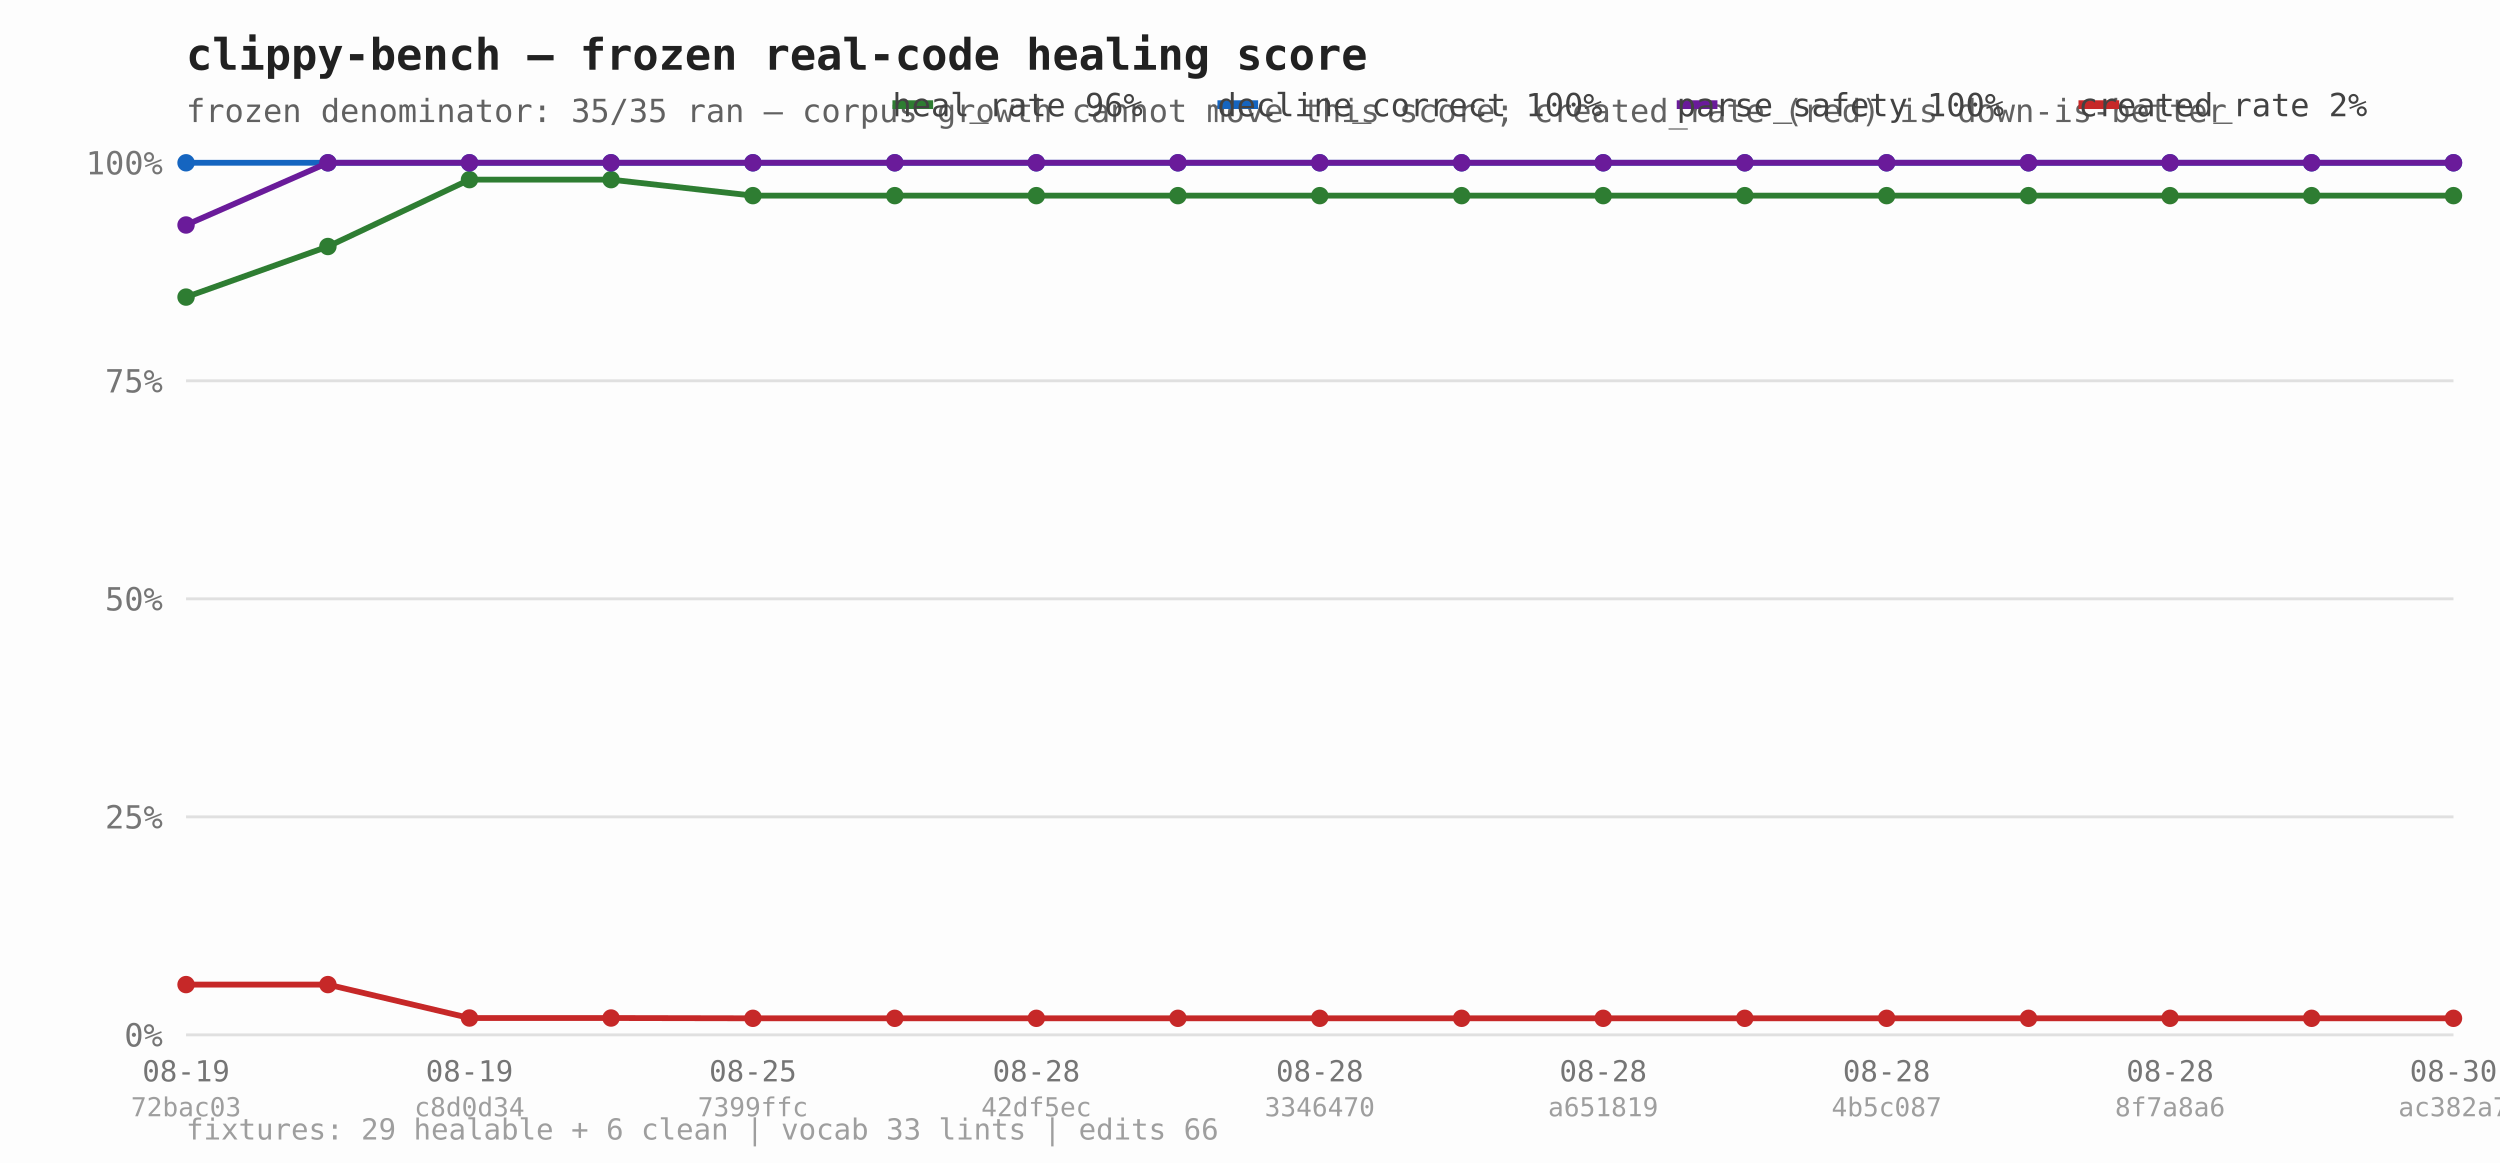
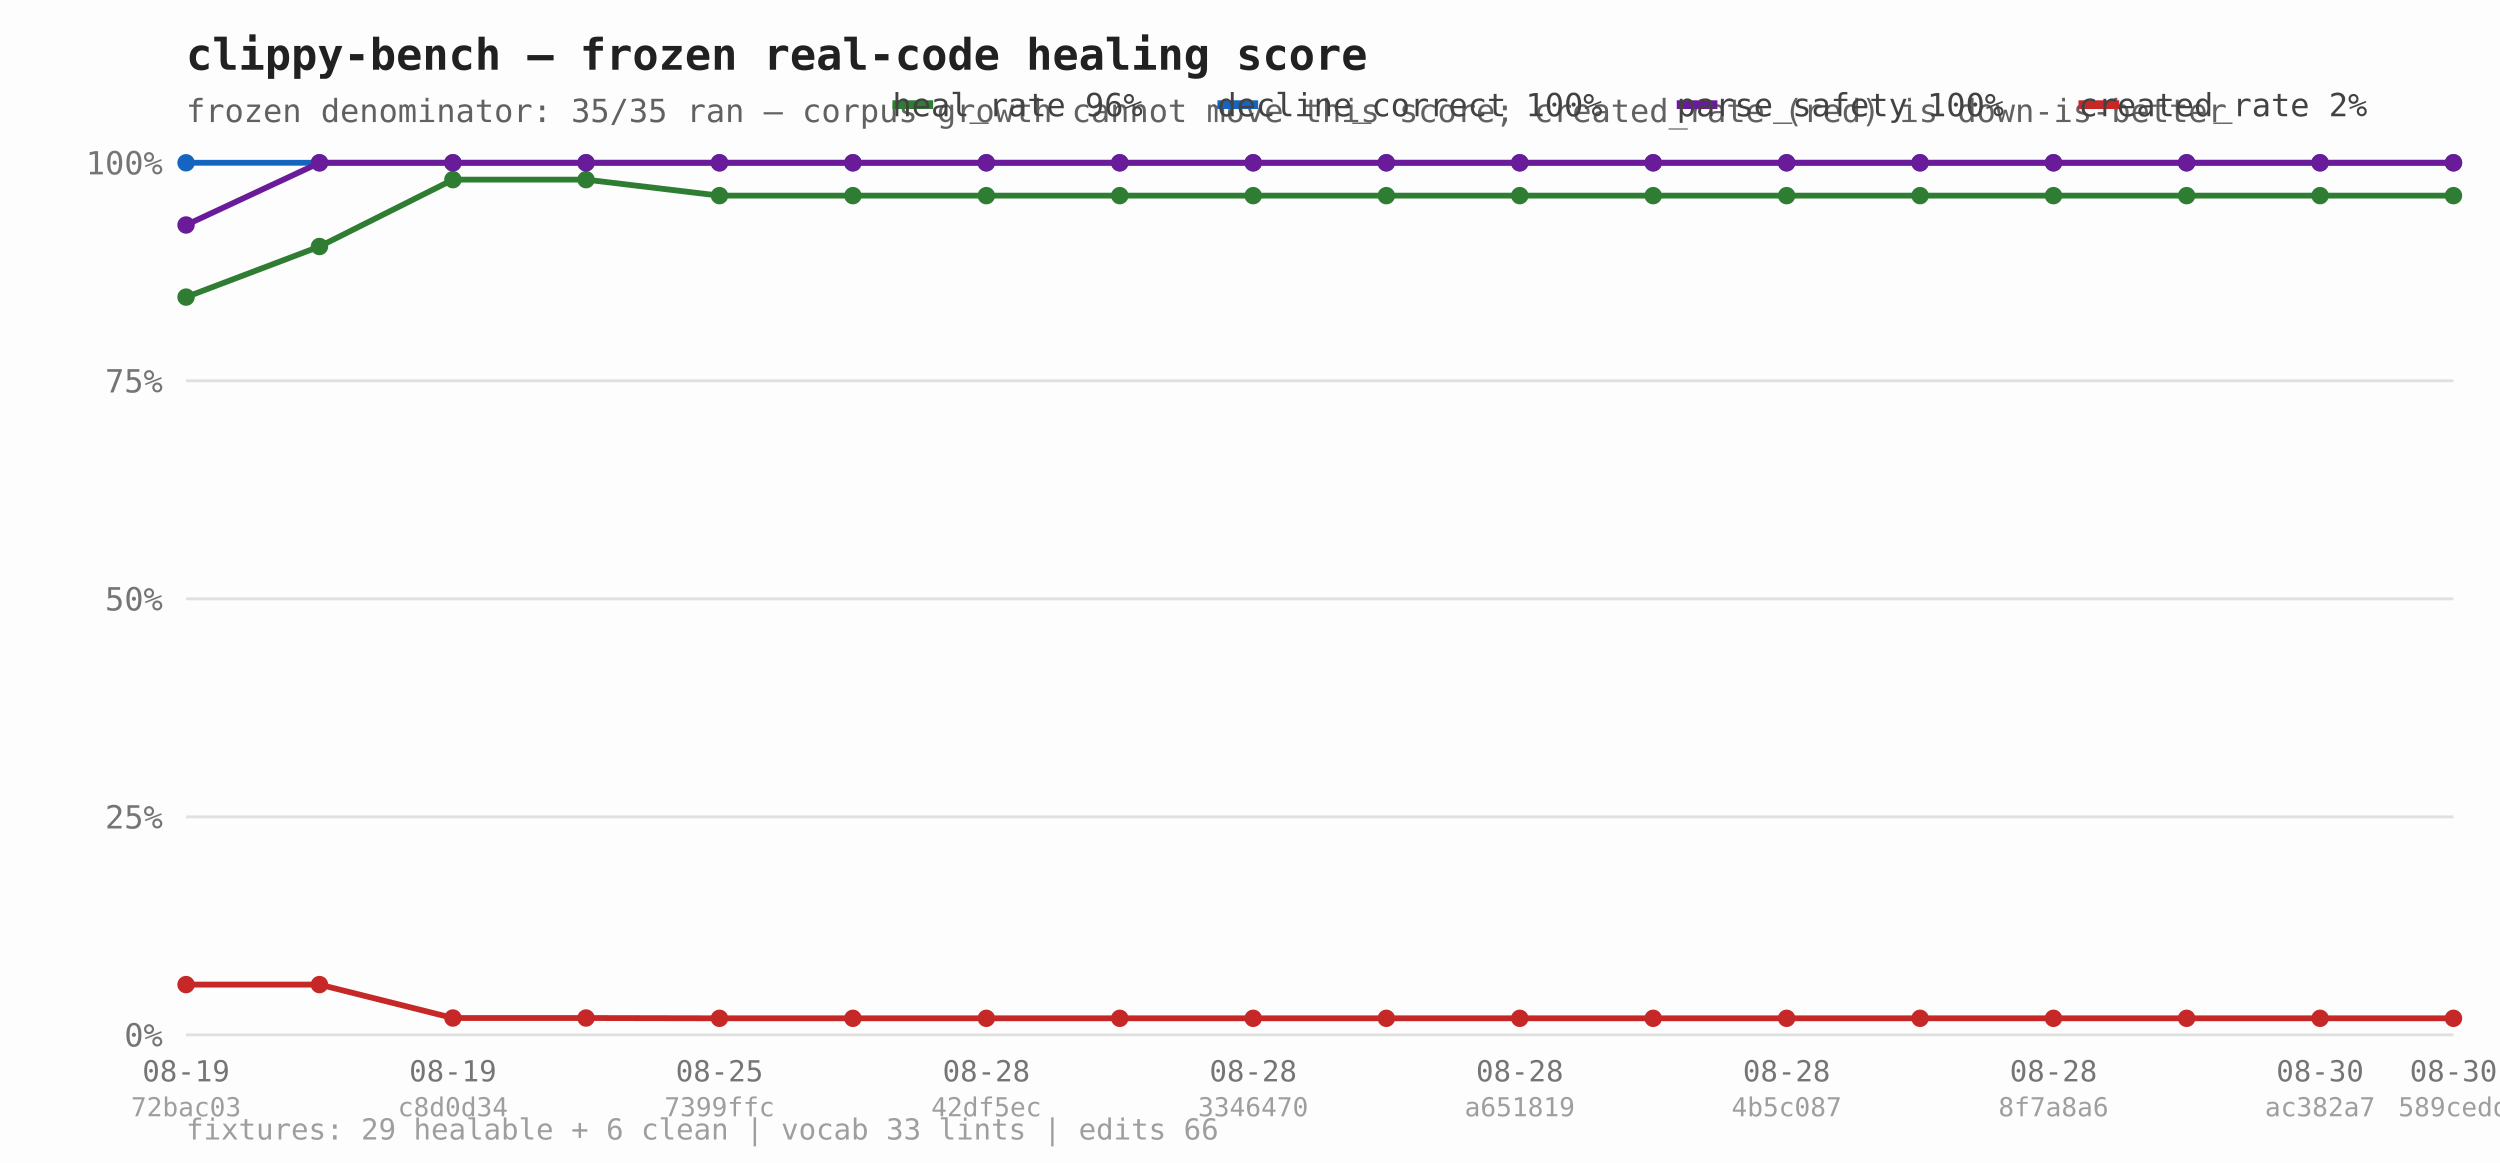
<svg xmlns="http://www.w3.org/2000/svg" width="860" height="400" viewBox="0 0 860 400" font-family="ui-monospace,Menlo,monospace">
  <rect width="100%" height="100%" fill="#fdfdfd" />
  <text x="64" y="24" font-size="15" font-weight="bold" fill="#212121">clippy-bench — frozen real-code healing score</text>
  <text x="64" y="42" font-size="11" fill="#616161">frozen denominator: 35/35 ran — corpus growth cannot move this score; created_rate (red) is down-is-better</text>
  <line x1="64" y1="356.0" x2="844" y2="356.0" stroke="#e0e0e0" stroke-width="1" />
  <text x="56" y="360.0" font-size="11" fill="#757575" text-anchor="end">0%</text>
  <line x1="64" y1="281.0" x2="844" y2="281.0" stroke="#e0e0e0" stroke-width="1" />
  <text x="56" y="285.0" font-size="11" fill="#757575" text-anchor="end">25%</text>
  <line x1="64" y1="206.0" x2="844" y2="206.0" stroke="#e0e0e0" stroke-width="1" />
  <text x="56" y="210.0" font-size="11" fill="#757575" text-anchor="end">50%</text>
  <line x1="64" y1="131.0" x2="844" y2="131.0" stroke="#e0e0e0" stroke-width="1" />
  <text x="56" y="135.0" font-size="11" fill="#757575" text-anchor="end">75%</text>
  <line x1="64" y1="56.0" x2="844" y2="56.0" stroke="#e0e0e0" stroke-width="1" />
  <text x="56" y="60.0" font-size="11" fill="#757575" text-anchor="end">100%</text>
  <line x1="715.0" y1="36" x2="729.0" y2="36" stroke="#c62828" stroke-width="3" />
  <text x="715.0" y="40" font-size="11" fill="#424242">created_rate 2%</text>
  <line x1="576.8" y1="36" x2="590.8" y2="36" stroke="#6a1b9a" stroke-width="3" />
  <text x="576.8" y="40" font-size="11" fill="#424242">parse_safety 100%</text>
  <line x1="418.8" y1="36" x2="432.8" y2="36" stroke="#1565c0" stroke-width="3" />
  <text x="418.8" y="40" font-size="11" fill="#424242">decline_correct 100%</text>
  <line x1="307.0" y1="36" x2="321.0" y2="36" stroke="#2e7d32" stroke-width="3" />
  <text x="307.0" y="40" font-size="11" fill="#424242">heal_rate 96%</text>
-   <path d="M 64.0 102.2 L 112.8 84.8 L 161.5 61.8 L 210.2 61.8 L 259.0 67.3 L 307.8 67.3 L 356.5 67.3 L 405.2 67.3 L 454.0 67.3 L 502.8 67.3 L 551.5 67.3 L 600.2 67.3 L 649.0 67.3 L 697.8 67.3 L 746.5 67.3 L 795.2 67.3 L 844.0 67.3" fill="none" stroke="#2e7d32" stroke-width="2" stroke-linejoin="round" stroke-linecap="round" />
+   <path d="M 64.0 102.2 L 109.9 84.8 L 155.8 61.8 L 201.6 61.8 L 247.5 67.3 L 293.4 67.3 L 339.3 67.3 L 385.2 67.3 L 431.1 67.3 L 476.9 67.3 L 522.8 67.3 L 568.7 67.3 L 614.6 67.3 L 660.5 67.3 L 706.4 67.3 L 752.2 67.3 L 798.1 67.3 L 844.0 67.3" fill="none" stroke="#2e7d32" stroke-width="2" stroke-linejoin="round" stroke-linecap="round" />
  <circle cx="64.0" cy="102.2" r="3" fill="#2e7d32" />
-   <circle cx="112.8" cy="84.8" r="3" fill="#2e7d32" />
-   <circle cx="161.5" cy="61.8" r="3" fill="#2e7d32" />
-   <circle cx="210.2" cy="61.8" r="3" fill="#2e7d32" />
-   <circle cx="259.0" cy="67.3" r="3" fill="#2e7d32" />
-   <circle cx="307.8" cy="67.3" r="3" fill="#2e7d32" />
-   <circle cx="356.5" cy="67.3" r="3" fill="#2e7d32" />
-   <circle cx="405.2" cy="67.3" r="3" fill="#2e7d32" />
-   <circle cx="454.0" cy="67.3" r="3" fill="#2e7d32" />
-   <circle cx="502.8" cy="67.3" r="3" fill="#2e7d32" />
-   <circle cx="551.5" cy="67.3" r="3" fill="#2e7d32" />
-   <circle cx="600.2" cy="67.3" r="3" fill="#2e7d32" />
-   <circle cx="649.0" cy="67.3" r="3" fill="#2e7d32" />
-   <circle cx="697.8" cy="67.3" r="3" fill="#2e7d32" />
-   <circle cx="746.5" cy="67.3" r="3" fill="#2e7d32" />
-   <circle cx="795.2" cy="67.3" r="3" fill="#2e7d32" />
+   <circle cx="109.9" cy="84.8" r="3" fill="#2e7d32" />
+   <circle cx="155.8" cy="61.8" r="3" fill="#2e7d32" />
+   <circle cx="201.6" cy="61.8" r="3" fill="#2e7d32" />
+   <circle cx="247.5" cy="67.3" r="3" fill="#2e7d32" />
+   <circle cx="293.4" cy="67.3" r="3" fill="#2e7d32" />
+   <circle cx="339.3" cy="67.3" r="3" fill="#2e7d32" />
+   <circle cx="385.2" cy="67.3" r="3" fill="#2e7d32" />
+   <circle cx="431.1" cy="67.3" r="3" fill="#2e7d32" />
+   <circle cx="476.9" cy="67.3" r="3" fill="#2e7d32" />
+   <circle cx="522.8" cy="67.3" r="3" fill="#2e7d32" />
+   <circle cx="568.7" cy="67.3" r="3" fill="#2e7d32" />
+   <circle cx="614.6" cy="67.3" r="3" fill="#2e7d32" />
+   <circle cx="660.5" cy="67.3" r="3" fill="#2e7d32" />
+   <circle cx="706.4" cy="67.3" r="3" fill="#2e7d32" />
+   <circle cx="752.2" cy="67.3" r="3" fill="#2e7d32" />
+   <circle cx="798.1" cy="67.3" r="3" fill="#2e7d32" />
  <circle cx="844.0" cy="67.3" r="3" fill="#2e7d32" />
-   <path d="M 64.0 56.0 L 112.8 56.0 L 161.5 56.0 L 210.2 56.0 L 259.0 56.0 L 307.8 56.0 L 356.5 56.0 L 405.2 56.0 L 454.0 56.0 L 502.8 56.0 L 551.5 56.0 L 600.2 56.0 L 649.0 56.0 L 697.8 56.0 L 746.5 56.0 L 795.2 56.0 L 844.0 56.0" fill="none" stroke="#1565c0" stroke-width="2" stroke-linejoin="round" stroke-linecap="round" />
+   <path d="M 64.0 56.0 L 109.9 56.0 L 155.8 56.0 L 201.6 56.0 L 247.5 56.0 L 293.4 56.0 L 339.3 56.0 L 385.2 56.0 L 431.1 56.0 L 476.9 56.0 L 522.8 56.0 L 568.7 56.0 L 614.6 56.0 L 660.5 56.0 L 706.4 56.0 L 752.2 56.0 L 798.1 56.0 L 844.0 56.0" fill="none" stroke="#1565c0" stroke-width="2" stroke-linejoin="round" stroke-linecap="round" />
  <circle cx="64.0" cy="56.0" r="3" fill="#1565c0" />
-   <circle cx="112.8" cy="56.0" r="3" fill="#1565c0" />
-   <circle cx="161.5" cy="56.0" r="3" fill="#1565c0" />
-   <circle cx="210.2" cy="56.0" r="3" fill="#1565c0" />
-   <circle cx="259.0" cy="56.0" r="3" fill="#1565c0" />
-   <circle cx="307.8" cy="56.0" r="3" fill="#1565c0" />
-   <circle cx="356.5" cy="56.0" r="3" fill="#1565c0" />
-   <circle cx="405.2" cy="56.0" r="3" fill="#1565c0" />
-   <circle cx="454.0" cy="56.0" r="3" fill="#1565c0" />
-   <circle cx="502.8" cy="56.0" r="3" fill="#1565c0" />
-   <circle cx="551.5" cy="56.0" r="3" fill="#1565c0" />
-   <circle cx="600.2" cy="56.0" r="3" fill="#1565c0" />
-   <circle cx="649.0" cy="56.0" r="3" fill="#1565c0" />
-   <circle cx="697.8" cy="56.0" r="3" fill="#1565c0" />
-   <circle cx="746.5" cy="56.0" r="3" fill="#1565c0" />
-   <circle cx="795.2" cy="56.0" r="3" fill="#1565c0" />
+   <circle cx="109.9" cy="56.0" r="3" fill="#1565c0" />
+   <circle cx="155.8" cy="56.0" r="3" fill="#1565c0" />
+   <circle cx="201.6" cy="56.0" r="3" fill="#1565c0" />
+   <circle cx="247.5" cy="56.0" r="3" fill="#1565c0" />
+   <circle cx="293.4" cy="56.0" r="3" fill="#1565c0" />
+   <circle cx="339.3" cy="56.0" r="3" fill="#1565c0" />
+   <circle cx="385.2" cy="56.0" r="3" fill="#1565c0" />
+   <circle cx="431.1" cy="56.0" r="3" fill="#1565c0" />
+   <circle cx="476.9" cy="56.0" r="3" fill="#1565c0" />
+   <circle cx="522.8" cy="56.0" r="3" fill="#1565c0" />
+   <circle cx="568.7" cy="56.0" r="3" fill="#1565c0" />
+   <circle cx="614.6" cy="56.0" r="3" fill="#1565c0" />
+   <circle cx="660.5" cy="56.0" r="3" fill="#1565c0" />
+   <circle cx="706.4" cy="56.0" r="3" fill="#1565c0" />
+   <circle cx="752.2" cy="56.0" r="3" fill="#1565c0" />
+   <circle cx="798.1" cy="56.0" r="3" fill="#1565c0" />
  <circle cx="844.0" cy="56.0" r="3" fill="#1565c0" />
-   <path d="M 64.0 77.4 L 112.8 56.0 L 161.5 56.0 L 210.2 56.0 L 259.0 56.0 L 307.8 56.0 L 356.5 56.0 L 405.2 56.0 L 454.0 56.0 L 502.8 56.0 L 551.5 56.0 L 600.2 56.0 L 649.0 56.0 L 697.8 56.0 L 746.5 56.0 L 795.2 56.0 L 844.0 56.0" fill="none" stroke="#6a1b9a" stroke-width="2" stroke-linejoin="round" stroke-linecap="round" />
+   <path d="M 64.0 77.4 L 109.9 56.0 L 155.8 56.0 L 201.6 56.0 L 247.5 56.0 L 293.4 56.0 L 339.3 56.0 L 385.2 56.0 L 431.1 56.0 L 476.9 56.0 L 522.8 56.0 L 568.7 56.0 L 614.6 56.0 L 660.5 56.0 L 706.4 56.0 L 752.2 56.0 L 798.1 56.0 L 844.0 56.0" fill="none" stroke="#6a1b9a" stroke-width="2" stroke-linejoin="round" stroke-linecap="round" />
  <circle cx="64.0" cy="77.4" r="3" fill="#6a1b9a" />
-   <circle cx="112.8" cy="56.0" r="3" fill="#6a1b9a" />
-   <circle cx="161.5" cy="56.0" r="3" fill="#6a1b9a" />
-   <circle cx="210.2" cy="56.0" r="3" fill="#6a1b9a" />
-   <circle cx="259.0" cy="56.0" r="3" fill="#6a1b9a" />
-   <circle cx="307.8" cy="56.0" r="3" fill="#6a1b9a" />
-   <circle cx="356.5" cy="56.0" r="3" fill="#6a1b9a" />
-   <circle cx="405.2" cy="56.0" r="3" fill="#6a1b9a" />
-   <circle cx="454.0" cy="56.0" r="3" fill="#6a1b9a" />
-   <circle cx="502.8" cy="56.0" r="3" fill="#6a1b9a" />
-   <circle cx="551.5" cy="56.0" r="3" fill="#6a1b9a" />
-   <circle cx="600.2" cy="56.0" r="3" fill="#6a1b9a" />
-   <circle cx="649.0" cy="56.0" r="3" fill="#6a1b9a" />
-   <circle cx="697.8" cy="56.0" r="3" fill="#6a1b9a" />
-   <circle cx="746.5" cy="56.0" r="3" fill="#6a1b9a" />
-   <circle cx="795.2" cy="56.0" r="3" fill="#6a1b9a" />
+   <circle cx="109.9" cy="56.0" r="3" fill="#6a1b9a" />
+   <circle cx="155.8" cy="56.0" r="3" fill="#6a1b9a" />
+   <circle cx="201.6" cy="56.0" r="3" fill="#6a1b9a" />
+   <circle cx="247.5" cy="56.0" r="3" fill="#6a1b9a" />
+   <circle cx="293.4" cy="56.0" r="3" fill="#6a1b9a" />
+   <circle cx="339.3" cy="56.0" r="3" fill="#6a1b9a" />
+   <circle cx="385.2" cy="56.0" r="3" fill="#6a1b9a" />
+   <circle cx="431.1" cy="56.0" r="3" fill="#6a1b9a" />
+   <circle cx="476.9" cy="56.0" r="3" fill="#6a1b9a" />
+   <circle cx="522.8" cy="56.0" r="3" fill="#6a1b9a" />
+   <circle cx="568.7" cy="56.0" r="3" fill="#6a1b9a" />
+   <circle cx="614.6" cy="56.0" r="3" fill="#6a1b9a" />
+   <circle cx="660.5" cy="56.0" r="3" fill="#6a1b9a" />
+   <circle cx="706.4" cy="56.0" r="3" fill="#6a1b9a" />
+   <circle cx="752.2" cy="56.0" r="3" fill="#6a1b9a" />
+   <circle cx="798.1" cy="56.0" r="3" fill="#6a1b9a" />
  <circle cx="844.0" cy="56.0" r="3" fill="#6a1b9a" />
-   <path d="M 64.0 338.7 L 112.8 338.7 L 161.5 350.2 L 210.2 350.2 L 259.0 350.3 L 307.8 350.3 L 356.5 350.3 L 405.2 350.3 L 454.0 350.3 L 502.8 350.3 L 551.5 350.3 L 600.2 350.3 L 649.0 350.3 L 697.8 350.3 L 746.5 350.3 L 795.2 350.3 L 844.0 350.3" fill="none" stroke="#c62828" stroke-width="2" stroke-linejoin="round" stroke-linecap="round" />
+   <path d="M 64.0 338.7 L 109.9 338.7 L 155.8 350.2 L 201.6 350.2 L 247.5 350.3 L 293.4 350.3 L 339.3 350.3 L 385.2 350.3 L 431.1 350.3 L 476.9 350.3 L 522.8 350.3 L 568.7 350.3 L 614.6 350.3 L 660.5 350.3 L 706.4 350.3 L 752.2 350.3 L 798.1 350.3 L 844.0 350.3" fill="none" stroke="#c62828" stroke-width="2" stroke-linejoin="round" stroke-linecap="round" />
  <circle cx="64.0" cy="338.7" r="3" fill="#c62828" />
-   <circle cx="112.8" cy="338.7" r="3" fill="#c62828" />
-   <circle cx="161.5" cy="350.2" r="3" fill="#c62828" />
-   <circle cx="210.2" cy="350.2" r="3" fill="#c62828" />
-   <circle cx="259.0" cy="350.3" r="3" fill="#c62828" />
-   <circle cx="307.8" cy="350.3" r="3" fill="#c62828" />
-   <circle cx="356.5" cy="350.3" r="3" fill="#c62828" />
-   <circle cx="405.2" cy="350.3" r="3" fill="#c62828" />
-   <circle cx="454.0" cy="350.3" r="3" fill="#c62828" />
-   <circle cx="502.8" cy="350.3" r="3" fill="#c62828" />
-   <circle cx="551.5" cy="350.3" r="3" fill="#c62828" />
-   <circle cx="600.2" cy="350.3" r="3" fill="#c62828" />
-   <circle cx="649.0" cy="350.3" r="3" fill="#c62828" />
-   <circle cx="697.8" cy="350.3" r="3" fill="#c62828" />
-   <circle cx="746.5" cy="350.3" r="3" fill="#c62828" />
-   <circle cx="795.2" cy="350.3" r="3" fill="#c62828" />
+   <circle cx="109.9" cy="338.7" r="3" fill="#c62828" />
+   <circle cx="155.8" cy="350.2" r="3" fill="#c62828" />
+   <circle cx="201.6" cy="350.2" r="3" fill="#c62828" />
+   <circle cx="247.5" cy="350.3" r="3" fill="#c62828" />
+   <circle cx="293.4" cy="350.3" r="3" fill="#c62828" />
+   <circle cx="339.3" cy="350.3" r="3" fill="#c62828" />
+   <circle cx="385.2" cy="350.3" r="3" fill="#c62828" />
+   <circle cx="431.1" cy="350.3" r="3" fill="#c62828" />
+   <circle cx="476.9" cy="350.3" r="3" fill="#c62828" />
+   <circle cx="522.8" cy="350.3" r="3" fill="#c62828" />
+   <circle cx="568.7" cy="350.3" r="3" fill="#c62828" />
+   <circle cx="614.6" cy="350.3" r="3" fill="#c62828" />
+   <circle cx="660.5" cy="350.3" r="3" fill="#c62828" />
+   <circle cx="706.4" cy="350.3" r="3" fill="#c62828" />
+   <circle cx="752.2" cy="350.3" r="3" fill="#c62828" />
+   <circle cx="798.1" cy="350.3" r="3" fill="#c62828" />
  <circle cx="844.0" cy="350.3" r="3" fill="#c62828" />
  <text x="64.0" y="372.0" font-size="10" fill="#757575" text-anchor="middle">08-19</text>
  <text x="64.0" y="384.0" font-size="9" fill="#9e9e9e" text-anchor="middle">72bac03</text>
-   <text x="161.5" y="372.0" font-size="10" fill="#757575" text-anchor="middle">08-19</text>
-   <text x="161.5" y="384.0" font-size="9" fill="#9e9e9e" text-anchor="middle">c8d0d34</text>
-   <text x="259.0" y="372.0" font-size="10" fill="#757575" text-anchor="middle">08-25</text>
-   <text x="259.0" y="384.0" font-size="9" fill="#9e9e9e" text-anchor="middle">7399ffc</text>
-   <text x="356.5" y="372.0" font-size="10" fill="#757575" text-anchor="middle">08-28</text>
-   <text x="356.5" y="384.0" font-size="9" fill="#9e9e9e" text-anchor="middle">42df5ec</text>
-   <text x="454.0" y="372.0" font-size="10" fill="#757575" text-anchor="middle">08-28</text>
-   <text x="454.0" y="384.0" font-size="9" fill="#9e9e9e" text-anchor="middle">3346470</text>
-   <text x="551.5" y="372.0" font-size="10" fill="#757575" text-anchor="middle">08-28</text>
-   <text x="551.5" y="384.0" font-size="9" fill="#9e9e9e" text-anchor="middle">a651819</text>
-   <text x="649.0" y="372.0" font-size="10" fill="#757575" text-anchor="middle">08-28</text>
-   <text x="649.0" y="384.0" font-size="9" fill="#9e9e9e" text-anchor="middle">4b5c087</text>
-   <text x="746.5" y="372.0" font-size="10" fill="#757575" text-anchor="middle">08-28</text>
-   <text x="746.5" y="384.0" font-size="9" fill="#9e9e9e" text-anchor="middle">8f7a8a6</text>
+   <text x="155.8" y="372.0" font-size="10" fill="#757575" text-anchor="middle">08-19</text>
+   <text x="155.8" y="384.0" font-size="9" fill="#9e9e9e" text-anchor="middle">c8d0d34</text>
+   <text x="247.5" y="372.0" font-size="10" fill="#757575" text-anchor="middle">08-25</text>
+   <text x="247.5" y="384.0" font-size="9" fill="#9e9e9e" text-anchor="middle">7399ffc</text>
+   <text x="339.3" y="372.0" font-size="10" fill="#757575" text-anchor="middle">08-28</text>
+   <text x="339.3" y="384.0" font-size="9" fill="#9e9e9e" text-anchor="middle">42df5ec</text>
+   <text x="431.1" y="372.0" font-size="10" fill="#757575" text-anchor="middle">08-28</text>
+   <text x="431.1" y="384.0" font-size="9" fill="#9e9e9e" text-anchor="middle">3346470</text>
+   <text x="522.8" y="372.0" font-size="10" fill="#757575" text-anchor="middle">08-28</text>
+   <text x="522.8" y="384.0" font-size="9" fill="#9e9e9e" text-anchor="middle">a651819</text>
+   <text x="614.6" y="372.0" font-size="10" fill="#757575" text-anchor="middle">08-28</text>
+   <text x="614.6" y="384.0" font-size="9" fill="#9e9e9e" text-anchor="middle">4b5c087</text>
+   <text x="706.4" y="372.0" font-size="10" fill="#757575" text-anchor="middle">08-28</text>
+   <text x="706.4" y="384.0" font-size="9" fill="#9e9e9e" text-anchor="middle">8f7a8a6</text>
+   <text x="798.1" y="372.0" font-size="10" fill="#757575" text-anchor="middle">08-30</text>
+   <text x="798.1" y="384.0" font-size="9" fill="#9e9e9e" text-anchor="middle">ac382a7</text>
  <text x="844.0" y="372.0" font-size="10" fill="#757575" text-anchor="middle">08-30</text>
-   <text x="844.0" y="384.0" font-size="9" fill="#9e9e9e" text-anchor="middle">ac382a7</text>
+   <text x="844.0" y="384.0" font-size="9" fill="#9e9e9e" text-anchor="middle">589cedd</text>
  <text x="64" y="392.0" font-size="10" fill="#9e9e9e">fixtures: 29 healable + 6 clean | vocab 33 lints | edits 66</text>
</svg>
